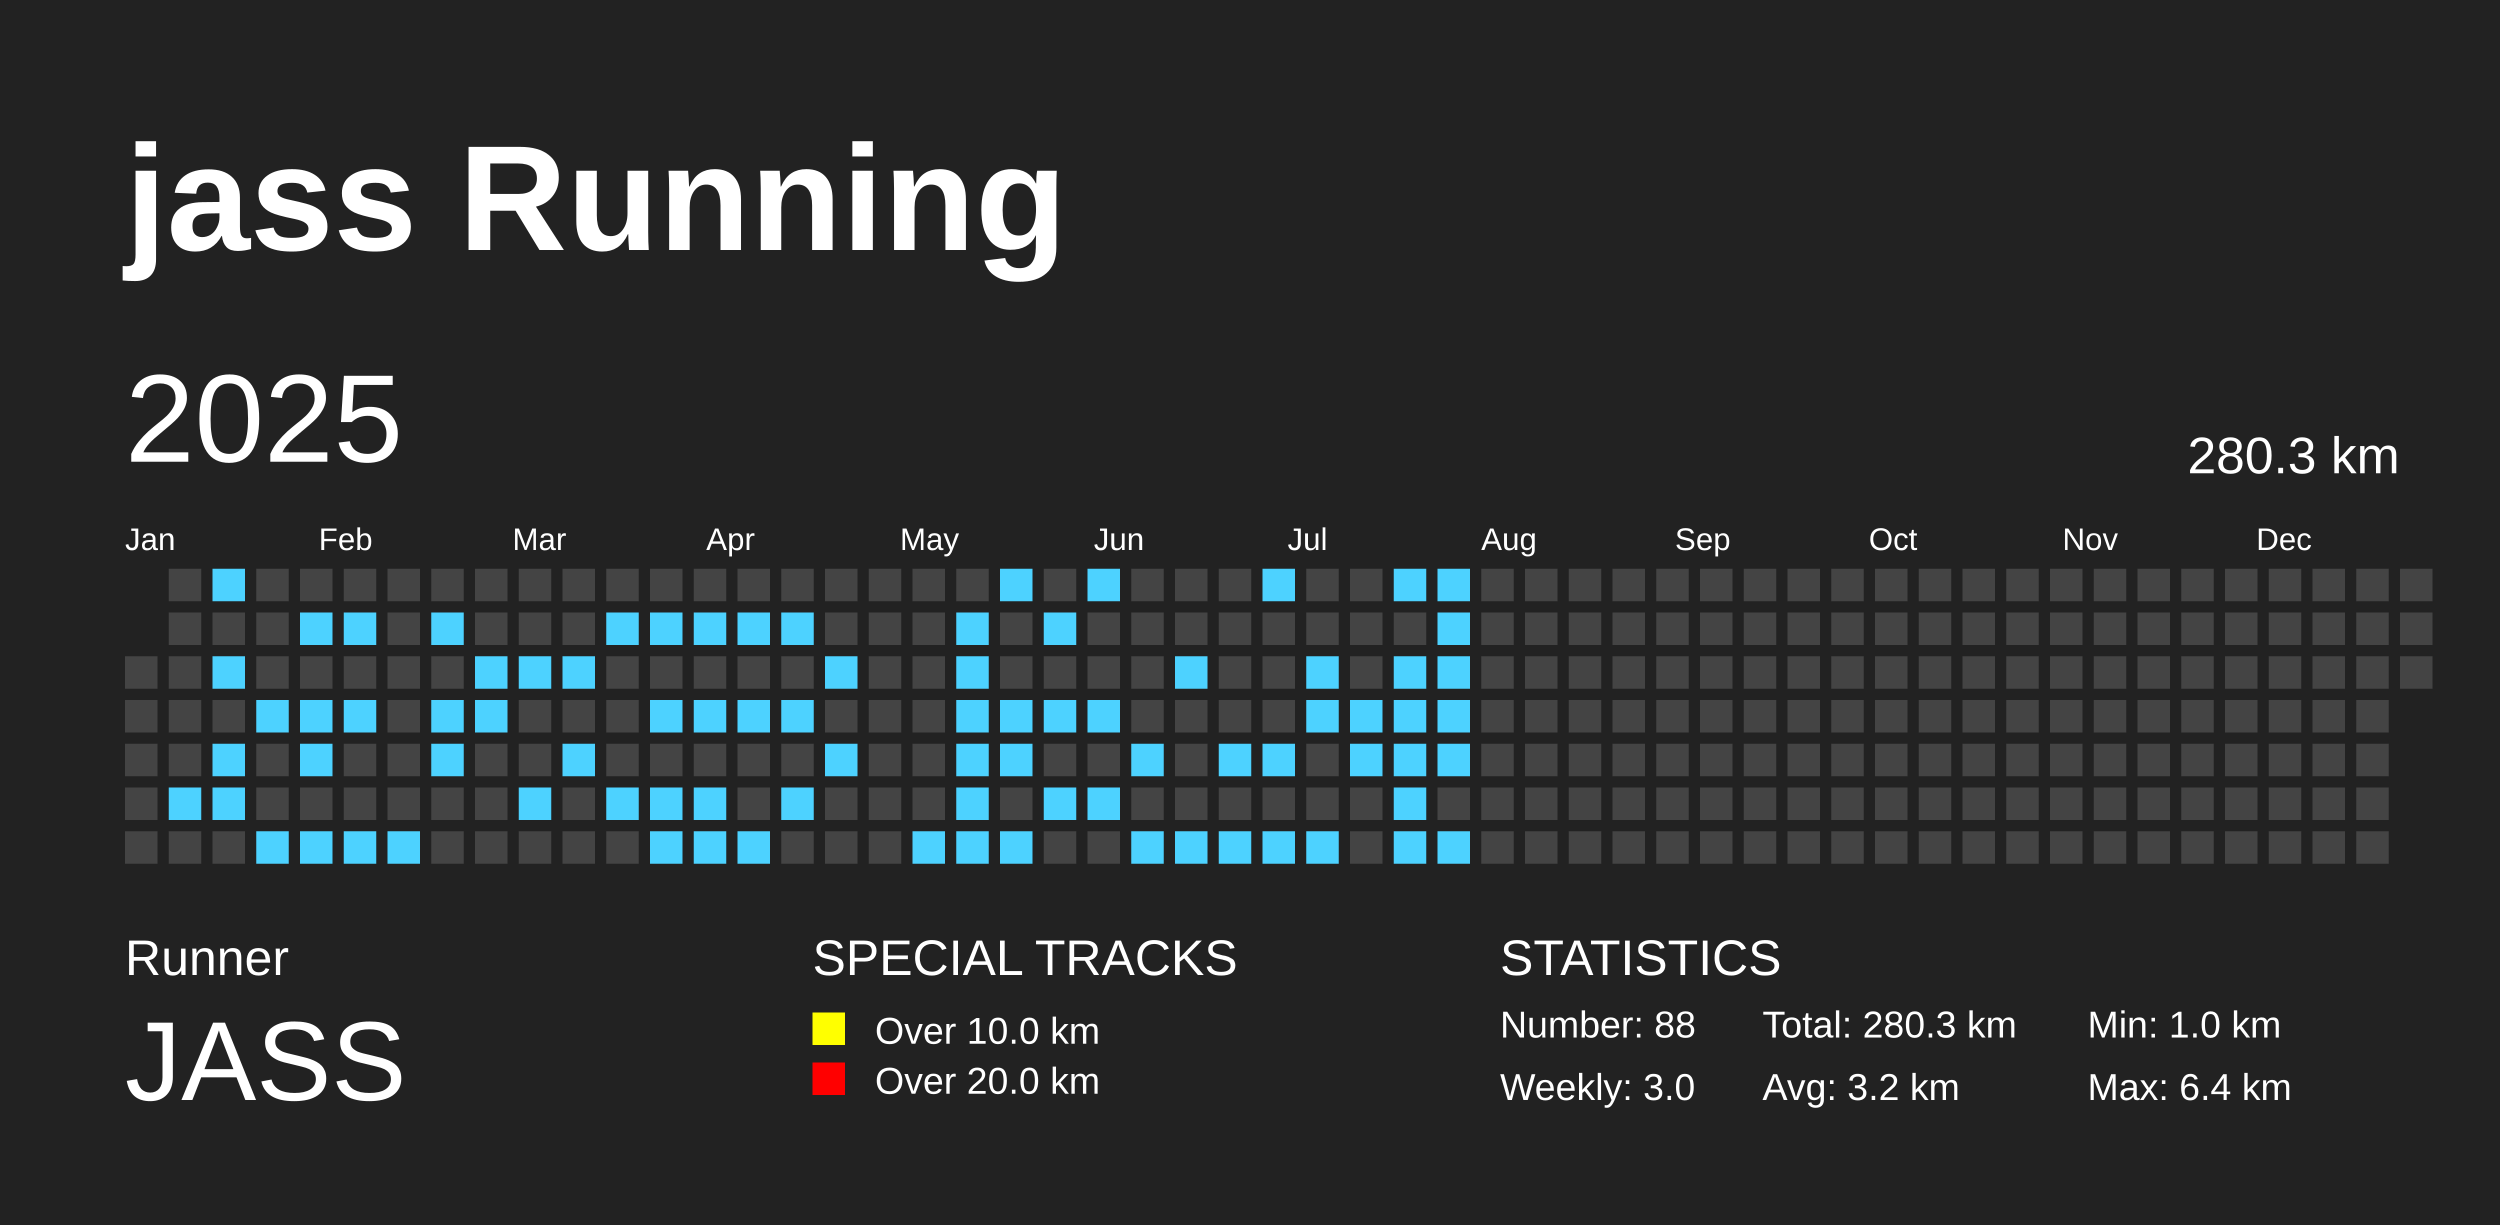
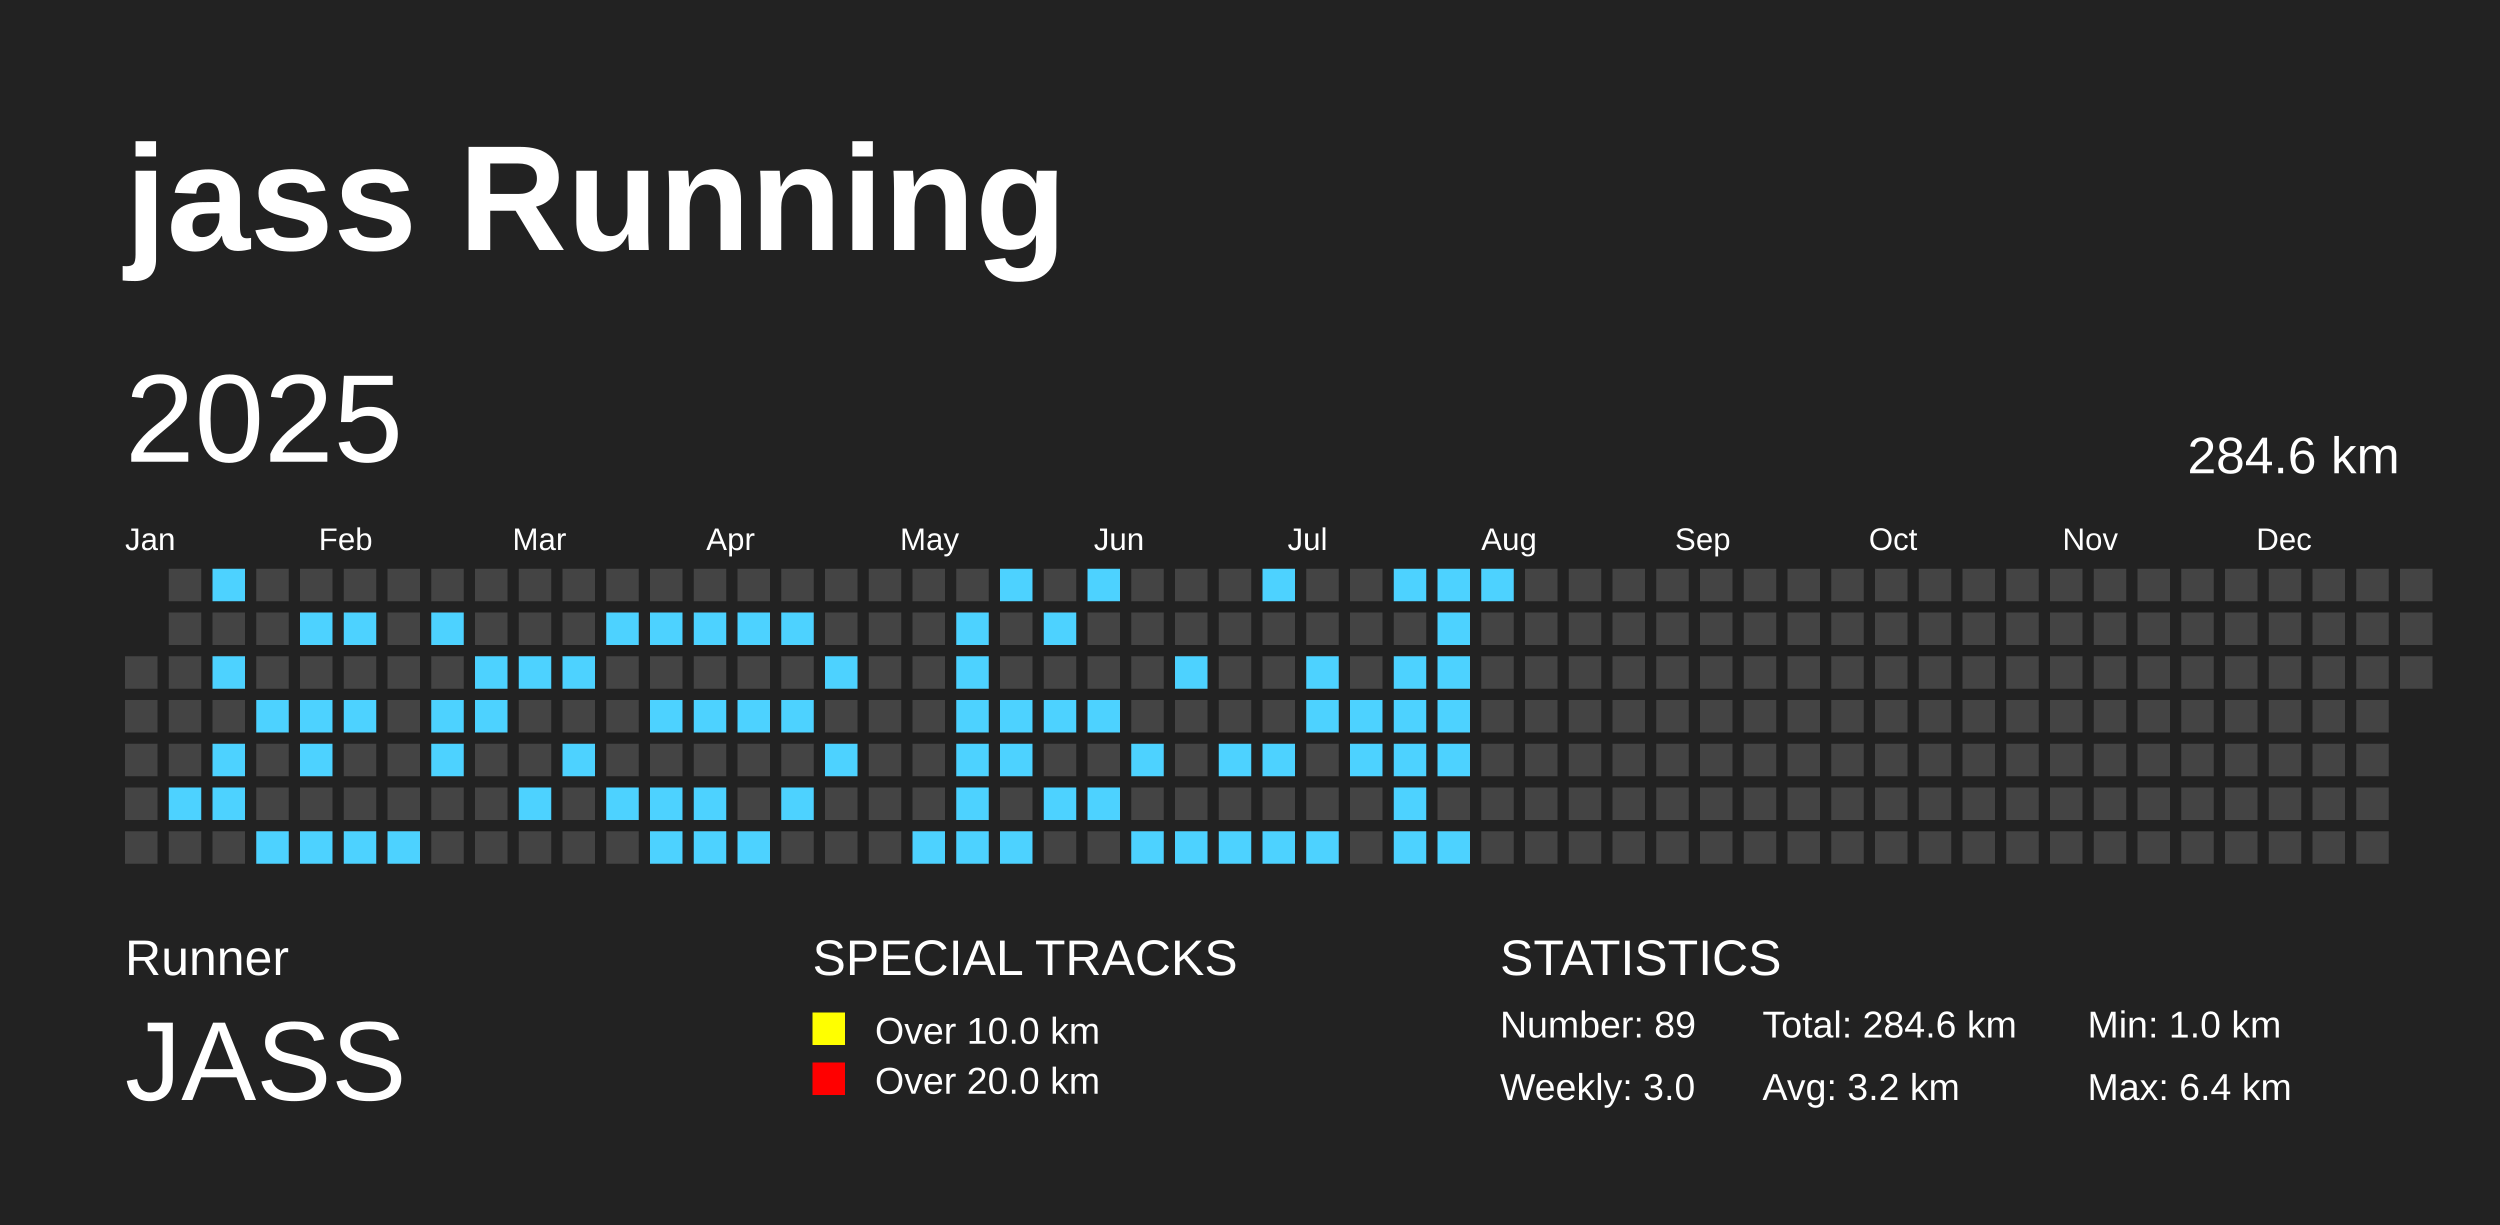
<svg xmlns="http://www.w3.org/2000/svg" baseProfile="full" height="98mm" version="1.1" viewBox="0,0,200,98" width="200mm">
  <defs />
  <rect fill="#222222" height="98" width="200" x="0" y="0" />
  <text fill="#FFFFFF" style="font-size:12px; font-family:Arial; font-weight:bold;" x="10" y="20">jass Running</text>
  <text fill="#FFFFFF" style="font-size:4px; font-family:Arial" x="10" y="78">Runner</text>
  <text fill="#FFFFFF" style="font-size:9px; font-family:Arial" x="10" y="88">JASS</text>
  <text fill="#FFFFFF" style="font-size:4px; font-family:Arial" x="65" y="78">SPECIAL TRACKS</text>
  <rect fill="yellow" height="2.6" width="2.6" x="65" y="81" />
  <text fill="#FFFFFF" style="font-size:3px; font-family:Arial" x="70" y="83.5">Over 10.0 km</text>
  <rect fill="red" height="2.6" width="2.6" x="65" y="85" />
  <text fill="#FFFFFF" style="font-size:3px; font-family:Arial" x="70" y="87.5">Over 20.0 km</text>
  <text fill="#FFFFFF" style="font-size:4px; font-family:Arial" x="120" y="78">STATISTICS</text>
-   <text fill="#FFFFFF" style="font-size:3px; font-family:Arial" x="120" y="83">Number: 88</text>
+   <text fill="#FFFFFF" style="font-size:3px; font-family:Arial" x="120" y="83">Number: 89</text>
  <text fill="#FFFFFF" style="font-size:3px; font-family:Arial" x="120" y="88">Weekly: 3.0</text>
-   <text fill="#FFFFFF" style="font-size:3px; font-family:Arial" x="141" y="83">Total: 280.3 km</text>
+   <text fill="#FFFFFF" style="font-size:3px; font-family:Arial" x="141" y="83">Total: 284.6 km</text>
  <text fill="#FFFFFF" style="font-size:3px; font-family:Arial" x="141" y="88">Avg: 3.2 km</text>
  <text fill="#FFFFFF" style="font-size:3px; font-family:Arial" x="167" y="83">Min: 1.0 km</text>
  <text fill="#FFFFFF" style="font-size:3px; font-family:Arial" x="167" y="88">Max: 6.4 km</text>
  <text dominant-baseline="hanging" fill="#FFFFFF" style="font-size:10.0px; font-family:Arial;" x="10" y="30">2025</text>
-   <text dominant-baseline="hanging" fill="#FFFFFF" style="font-size:4.125px; font-family:Arial;" x="175" y="35">280.3 km</text>
+   <text dominant-baseline="hanging" fill="#FFFFFF" style="font-size:4.125px; font-family:Arial;" x="175" y="35">284.6 km</text>
  <text fill="#FFFFFF" style="font-size:2.5px; font-family:Arial" x="10.0" y="44">Jan</text>
  <text fill="#FFFFFF" style="font-size:2.5px; font-family:Arial" x="25.5" y="44">Feb</text>
  <text fill="#FFFFFF" style="font-size:2.5px; font-family:Arial" x="41.0" y="44">Mar</text>
  <text fill="#FFFFFF" style="font-size:2.5px; font-family:Arial" x="56.5" y="44">Apr</text>
  <text fill="#FFFFFF" style="font-size:2.5px; font-family:Arial" x="72.0" y="44">May</text>
  <text fill="#FFFFFF" style="font-size:2.5px; font-family:Arial" x="87.5" y="44">Jun</text>
  <text fill="#FFFFFF" style="font-size:2.5px; font-family:Arial" x="103.0" y="44">Jul</text>
  <text fill="#FFFFFF" style="font-size:2.5px; font-family:Arial" x="118.5" y="44">Aug</text>
  <text fill="#FFFFFF" style="font-size:2.5px; font-family:Arial" x="134.0" y="44">Sep</text>
  <text fill="#FFFFFF" style="font-size:2.5px; font-family:Arial" x="149.5" y="44">Oct</text>
  <text fill="#FFFFFF" style="font-size:2.5px; font-family:Arial" x="165.0" y="44">Nov</text>
  <text fill="#FFFFFF" style="font-size:2.5px; font-family:Arial" x="180.5" y="44">Dec</text>
  <rect fill="#444444" height="2.6" width="2.6" x="10.0" y="52.5" />
  <rect fill="#444444" height="2.6" width="2.6" x="10.0" y="56.0" />
  <rect fill="#444444" height="2.6" width="2.6" x="10.0" y="59.5" />
  <rect fill="#444444" height="2.6" width="2.6" x="10.0" y="63.0" />
  <rect fill="#444444" height="2.6" width="2.6" x="10.0" y="66.5" />
  <rect fill="#444444" height="2.6" width="2.6" x="13.5" y="45.5" />
  <rect fill="#444444" height="2.6" width="2.6" x="13.5" y="49.0" />
  <rect fill="#444444" height="2.6" width="2.6" x="13.5" y="52.5" />
  <rect fill="#444444" height="2.6" width="2.6" x="13.5" y="56.0" />
  <rect fill="#444444" height="2.6" width="2.6" x="13.5" y="59.5" />
  <rect fill="#4DD2FF" height="2.6" width="2.6" x="13.5" y="63.0" />
  <rect fill="#444444" height="2.6" width="2.6" x="13.5" y="66.5" />
  <rect fill="#4DD2FF" height="2.6" width="2.6" x="17.0" y="45.5" />
  <rect fill="#444444" height="2.6" width="2.6" x="17.0" y="49.0" />
  <rect fill="#4DD2FF" height="2.6" width="2.6" x="17.0" y="52.5" />
  <rect fill="#444444" height="2.6" width="2.6" x="17.0" y="56.0" />
  <rect fill="#4DD2FF" height="2.6" width="2.6" x="17.0" y="59.5" />
  <rect fill="#4DD2FF" height="2.6" width="2.6" x="17.0" y="63.0" />
  <rect fill="#444444" height="2.6" width="2.6" x="17.0" y="66.5" />
  <rect fill="#444444" height="2.6" width="2.6" x="20.5" y="45.5" />
  <rect fill="#444444" height="2.6" width="2.6" x="20.5" y="49.0" />
  <rect fill="#444444" height="2.6" width="2.6" x="20.5" y="52.5" />
  <rect fill="#4DD2FF" height="2.6" width="2.6" x="20.5" y="56.0" />
  <rect fill="#444444" height="2.6" width="2.6" x="20.5" y="59.5" />
  <rect fill="#444444" height="2.6" width="2.6" x="20.5" y="63.0" />
  <rect fill="#4DD2FF" height="2.6" width="2.6" x="20.5" y="66.5" />
  <rect fill="#444444" height="2.6" width="2.6" x="24.0" y="45.5" />
  <rect fill="#4DD2FF" height="2.6" width="2.6" x="24.0" y="49.0" />
  <rect fill="#444444" height="2.6" width="2.6" x="24.0" y="52.5" />
  <rect fill="#4DD2FF" height="2.6" width="2.6" x="24.0" y="56.0" />
  <rect fill="#4DD2FF" height="2.6" width="2.6" x="24.0" y="59.5" />
  <rect fill="#444444" height="2.6" width="2.6" x="24.0" y="63.0" />
  <rect fill="#4DD2FF" height="2.6" width="2.6" x="24.0" y="66.5" />
  <rect fill="#444444" height="2.6" width="2.6" x="27.5" y="45.5" />
  <rect fill="#4DD2FF" height="2.6" width="2.6" x="27.5" y="49.0" />
  <rect fill="#444444" height="2.6" width="2.6" x="27.5" y="52.5" />
  <rect fill="#4DD2FF" height="2.6" width="2.6" x="27.5" y="56.0" />
  <rect fill="#444444" height="2.6" width="2.6" x="27.5" y="59.5" />
  <rect fill="#444444" height="2.6" width="2.6" x="27.5" y="63.0" />
  <rect fill="#4DD2FF" height="2.6" width="2.6" x="27.5" y="66.5" />
  <rect fill="#444444" height="2.6" width="2.6" x="31.0" y="45.5" />
  <rect fill="#444444" height="2.6" width="2.6" x="31.0" y="49.0" />
  <rect fill="#444444" height="2.6" width="2.6" x="31.0" y="52.5" />
  <rect fill="#444444" height="2.6" width="2.6" x="31.0" y="56.0" />
  <rect fill="#444444" height="2.6" width="2.6" x="31.0" y="59.5" />
  <rect fill="#444444" height="2.6" width="2.6" x="31.0" y="63.0" />
  <rect fill="#4DD2FF" height="2.6" width="2.6" x="31.0" y="66.5" />
  <rect fill="#444444" height="2.6" width="2.6" x="34.5" y="45.5" />
  <rect fill="#4DD2FF" height="2.6" width="2.6" x="34.5" y="49.0" />
  <rect fill="#444444" height="2.6" width="2.6" x="34.5" y="52.5" />
  <rect fill="#4DD2FF" height="2.6" width="2.6" x="34.5" y="56.0" />
  <rect fill="#4DD2FF" height="2.6" width="2.6" x="34.5" y="59.5" />
  <rect fill="#444444" height="2.6" width="2.6" x="34.5" y="63.0" />
  <rect fill="#444444" height="2.6" width="2.6" x="34.5" y="66.5" />
  <rect fill="#444444" height="2.6" width="2.6" x="38.0" y="45.5" />
  <rect fill="#444444" height="2.6" width="2.6" x="38.0" y="49.0" />
  <rect fill="#4DD2FF" height="2.6" width="2.6" x="38.0" y="52.5" />
  <rect fill="#4DD2FF" height="2.6" width="2.6" x="38.0" y="56.0" />
  <rect fill="#444444" height="2.6" width="2.6" x="38.0" y="59.5" />
  <rect fill="#444444" height="2.6" width="2.6" x="38.0" y="63.0" />
  <rect fill="#444444" height="2.6" width="2.6" x="38.0" y="66.5" />
  <rect fill="#444444" height="2.6" width="2.6" x="41.5" y="45.5" />
  <rect fill="#444444" height="2.6" width="2.6" x="41.5" y="49.0" />
  <rect fill="#4DD2FF" height="2.6" width="2.6" x="41.5" y="52.5" />
  <rect fill="#444444" height="2.6" width="2.6" x="41.5" y="56.0" />
  <rect fill="#444444" height="2.6" width="2.6" x="41.5" y="59.5" />
  <rect fill="#4DD2FF" height="2.6" width="2.6" x="41.5" y="63.0" />
  <rect fill="#444444" height="2.6" width="2.6" x="41.5" y="66.5" />
  <rect fill="#444444" height="2.6" width="2.6" x="45.0" y="45.5" />
  <rect fill="#444444" height="2.6" width="2.6" x="45.0" y="49.0" />
  <rect fill="#4DD2FF" height="2.6" width="2.6" x="45.0" y="52.5" />
  <rect fill="#444444" height="2.6" width="2.6" x="45.0" y="56.0" />
  <rect fill="#4DD2FF" height="2.6" width="2.6" x="45.0" y="59.5" />
  <rect fill="#444444" height="2.6" width="2.6" x="45.0" y="63.0" />
  <rect fill="#444444" height="2.6" width="2.6" x="45.0" y="66.5" />
  <rect fill="#444444" height="2.6" width="2.6" x="48.5" y="45.5" />
  <rect fill="#4DD2FF" height="2.6" width="2.6" x="48.5" y="49.0" />
  <rect fill="#444444" height="2.6" width="2.6" x="48.5" y="52.5" />
  <rect fill="#444444" height="2.6" width="2.6" x="48.5" y="56.0" />
  <rect fill="#444444" height="2.6" width="2.6" x="48.5" y="59.5" />
  <rect fill="#4DD2FF" height="2.6" width="2.6" x="48.5" y="63.0" />
  <rect fill="#444444" height="2.6" width="2.6" x="48.5" y="66.5" />
  <rect fill="#444444" height="2.6" width="2.6" x="52.0" y="45.5" />
  <rect fill="#4DD2FF" height="2.6" width="2.6" x="52.0" y="49.0" />
  <rect fill="#444444" height="2.6" width="2.6" x="52.0" y="52.5" />
  <rect fill="#4DD2FF" height="2.6" width="2.6" x="52.0" y="56.0" />
  <rect fill="#444444" height="2.6" width="2.6" x="52.0" y="59.5" />
  <rect fill="#4DD2FF" height="2.6" width="2.6" x="52.0" y="63.0" />
  <rect fill="#4DD2FF" height="2.6" width="2.6" x="52.0" y="66.5" />
  <rect fill="#444444" height="2.6" width="2.6" x="55.5" y="45.5" />
  <rect fill="#4DD2FF" height="2.6" width="2.6" x="55.5" y="49.0" />
  <rect fill="#444444" height="2.6" width="2.6" x="55.5" y="52.5" />
  <rect fill="#4DD2FF" height="2.6" width="2.6" x="55.5" y="56.0" />
  <rect fill="#444444" height="2.6" width="2.6" x="55.5" y="59.5" />
  <rect fill="#4DD2FF" height="2.6" width="2.6" x="55.5" y="63.0" />
  <rect fill="#4DD2FF" height="2.6" width="2.6" x="55.5" y="66.5" />
  <rect fill="#444444" height="2.6" width="2.6" x="59.0" y="45.5" />
  <rect fill="#4DD2FF" height="2.6" width="2.6" x="59.0" y="49.0" />
  <rect fill="#444444" height="2.6" width="2.6" x="59.0" y="52.5" />
  <rect fill="#4DD2FF" height="2.6" width="2.6" x="59.0" y="56.0" />
  <rect fill="#444444" height="2.6" width="2.6" x="59.0" y="59.5" />
  <rect fill="#444444" height="2.6" width="2.6" x="59.0" y="63.0" />
  <rect fill="#4DD2FF" height="2.6" width="2.6" x="59.0" y="66.5" />
  <rect fill="#444444" height="2.6" width="2.6" x="62.5" y="45.5" />
  <rect fill="#4DD2FF" height="2.6" width="2.6" x="62.5" y="49.0" />
  <rect fill="#444444" height="2.6" width="2.6" x="62.5" y="52.5" />
  <rect fill="#4DD2FF" height="2.6" width="2.6" x="62.5" y="56.0" />
  <rect fill="#444444" height="2.6" width="2.6" x="62.5" y="59.5" />
  <rect fill="#4DD2FF" height="2.6" width="2.6" x="62.5" y="63.0" />
  <rect fill="#444444" height="2.6" width="2.6" x="62.5" y="66.5" />
  <rect fill="#444444" height="2.6" width="2.6" x="66.0" y="45.5" />
  <rect fill="#444444" height="2.6" width="2.6" x="66.0" y="49.0" />
  <rect fill="#4DD2FF" height="2.6" width="2.6" x="66.0" y="52.5" />
  <rect fill="#444444" height="2.6" width="2.6" x="66.0" y="56.0" />
  <rect fill="#4DD2FF" height="2.6" width="2.6" x="66.0" y="59.5" />
  <rect fill="#444444" height="2.6" width="2.6" x="66.0" y="63.0" />
  <rect fill="#444444" height="2.6" width="2.6" x="66.0" y="66.5" />
  <rect fill="#444444" height="2.6" width="2.6" x="69.5" y="45.5" />
  <rect fill="#444444" height="2.6" width="2.6" x="69.5" y="49.0" />
  <rect fill="#444444" height="2.6" width="2.6" x="69.5" y="52.5" />
  <rect fill="#444444" height="2.6" width="2.6" x="69.5" y="56.0" />
  <rect fill="#444444" height="2.6" width="2.6" x="69.5" y="59.5" />
  <rect fill="#444444" height="2.6" width="2.6" x="69.5" y="63.0" />
  <rect fill="#444444" height="2.6" width="2.6" x="69.5" y="66.5" />
  <rect fill="#444444" height="2.6" width="2.6" x="73.0" y="45.5" />
  <rect fill="#444444" height="2.6" width="2.6" x="73.0" y="49.0" />
  <rect fill="#444444" height="2.6" width="2.6" x="73.0" y="52.5" />
  <rect fill="#444444" height="2.6" width="2.6" x="73.0" y="56.0" />
  <rect fill="#444444" height="2.6" width="2.6" x="73.0" y="59.5" />
  <rect fill="#444444" height="2.6" width="2.6" x="73.0" y="63.0" />
  <rect fill="#4DD2FF" height="2.6" width="2.6" x="73.0" y="66.5" />
  <rect fill="#444444" height="2.6" width="2.6" x="76.5" y="45.5" />
  <rect fill="#4DD2FF" height="2.6" width="2.6" x="76.5" y="49.0" />
  <rect fill="#4DD2FF" height="2.6" width="2.6" x="76.5" y="52.5" />
  <rect fill="#4DD2FF" height="2.6" width="2.6" x="76.5" y="56.0" />
  <rect fill="#4DD2FF" height="2.6" width="2.6" x="76.5" y="59.5" />
  <rect fill="#4DD2FF" height="2.6" width="2.6" x="76.5" y="63.0" />
  <rect fill="#4DD2FF" height="2.6" width="2.6" x="76.5" y="66.5" />
  <rect fill="#4DD2FF" height="2.6" width="2.6" x="80.0" y="45.5" />
  <rect fill="#444444" height="2.6" width="2.6" x="80.0" y="49.0" />
  <rect fill="#444444" height="2.6" width="2.6" x="80.0" y="52.5" />
  <rect fill="#4DD2FF" height="2.6" width="2.6" x="80.0" y="56.0" />
  <rect fill="#4DD2FF" height="2.6" width="2.6" x="80.0" y="59.5" />
  <rect fill="#444444" height="2.6" width="2.6" x="80.0" y="63.0" />
  <rect fill="#4DD2FF" height="2.6" width="2.6" x="80.0" y="66.5" />
  <rect fill="#444444" height="2.6" width="2.6" x="83.5" y="45.5" />
  <rect fill="#4DD2FF" height="2.6" width="2.6" x="83.5" y="49.0" />
  <rect fill="#444444" height="2.6" width="2.6" x="83.5" y="52.5" />
  <rect fill="#4DD2FF" height="2.6" width="2.6" x="83.5" y="56.0" />
  <rect fill="#444444" height="2.6" width="2.6" x="83.5" y="59.5" />
  <rect fill="#4DD2FF" height="2.6" width="2.6" x="83.5" y="63.0" />
  <rect fill="#444444" height="2.6" width="2.6" x="83.5" y="66.5" />
  <rect fill="#4DD2FF" height="2.6" width="2.6" x="87.0" y="45.5" />
  <rect fill="#444444" height="2.6" width="2.6" x="87.0" y="49.0" />
  <rect fill="#444444" height="2.6" width="2.6" x="87.0" y="52.5" />
  <rect fill="#4DD2FF" height="2.6" width="2.6" x="87.0" y="56.0" />
  <rect fill="#444444" height="2.6" width="2.6" x="87.0" y="59.5" />
  <rect fill="#4DD2FF" height="2.6" width="2.6" x="87.0" y="63.0" />
  <rect fill="#444444" height="2.6" width="2.6" x="87.0" y="66.5" />
  <rect fill="#444444" height="2.6" width="2.6" x="90.5" y="45.5" />
  <rect fill="#444444" height="2.6" width="2.6" x="90.5" y="49.0" />
  <rect fill="#444444" height="2.6" width="2.6" x="90.5" y="52.5" />
  <rect fill="#444444" height="2.6" width="2.6" x="90.5" y="56.0" />
  <rect fill="#4DD2FF" height="2.6" width="2.6" x="90.5" y="59.5" />
  <rect fill="#444444" height="2.6" width="2.6" x="90.5" y="63.0" />
  <rect fill="#4DD2FF" height="2.6" width="2.6" x="90.5" y="66.5" />
  <rect fill="#444444" height="2.6" width="2.6" x="94.0" y="45.5" />
  <rect fill="#444444" height="2.6" width="2.6" x="94.0" y="49.0" />
  <rect fill="#4DD2FF" height="2.6" width="2.6" x="94.0" y="52.5" />
  <rect fill="#444444" height="2.6" width="2.6" x="94.0" y="56.0" />
  <rect fill="#444444" height="2.6" width="2.6" x="94.0" y="59.5" />
  <rect fill="#444444" height="2.6" width="2.6" x="94.0" y="63.0" />
  <rect fill="#4DD2FF" height="2.6" width="2.6" x="94.0" y="66.5" />
  <rect fill="#444444" height="2.6" width="2.6" x="97.5" y="45.5" />
  <rect fill="#444444" height="2.6" width="2.6" x="97.5" y="49.0" />
  <rect fill="#444444" height="2.6" width="2.6" x="97.5" y="52.5" />
  <rect fill="#444444" height="2.6" width="2.6" x="97.5" y="56.0" />
  <rect fill="#4DD2FF" height="2.6" width="2.6" x="97.5" y="59.5" />
  <rect fill="#444444" height="2.6" width="2.6" x="97.5" y="63.0" />
  <rect fill="#4DD2FF" height="2.6" width="2.6" x="97.5" y="66.5" />
  <rect fill="#4DD2FF" height="2.6" width="2.6" x="101.0" y="45.5" />
  <rect fill="#444444" height="2.6" width="2.6" x="101.0" y="49.0" />
  <rect fill="#444444" height="2.6" width="2.6" x="101.0" y="52.5" />
  <rect fill="#444444" height="2.6" width="2.6" x="101.0" y="56.0" />
  <rect fill="#4DD2FF" height="2.6" width="2.6" x="101.0" y="59.5" />
  <rect fill="#444444" height="2.6" width="2.6" x="101.0" y="63.0" />
  <rect fill="#4DD2FF" height="2.6" width="2.6" x="101.0" y="66.5" />
  <rect fill="#444444" height="2.6" width="2.6" x="104.5" y="45.5" />
  <rect fill="#444444" height="2.6" width="2.6" x="104.5" y="49.0" />
  <rect fill="#4DD2FF" height="2.6" width="2.6" x="104.5" y="52.5" />
  <rect fill="#4DD2FF" height="2.6" width="2.6" x="104.5" y="56.0" />
  <rect fill="#444444" height="2.6" width="2.6" x="104.5" y="59.5" />
  <rect fill="#444444" height="2.6" width="2.6" x="104.5" y="63.0" />
  <rect fill="#4DD2FF" height="2.6" width="2.6" x="104.5" y="66.5" />
  <rect fill="#444444" height="2.6" width="2.6" x="108.0" y="45.5" />
  <rect fill="#444444" height="2.6" width="2.6" x="108.0" y="49.0" />
  <rect fill="#444444" height="2.6" width="2.6" x="108.0" y="52.5" />
  <rect fill="#4DD2FF" height="2.6" width="2.6" x="108.0" y="56.0" />
  <rect fill="#4DD2FF" height="2.6" width="2.6" x="108.0" y="59.5" />
  <rect fill="#444444" height="2.6" width="2.6" x="108.0" y="63.0" />
  <rect fill="#444444" height="2.6" width="2.6" x="108.0" y="66.5" />
  <rect fill="#4DD2FF" height="2.6" width="2.6" x="111.5" y="45.5" />
  <rect fill="#444444" height="2.6" width="2.6" x="111.5" y="49.0" />
  <rect fill="#4DD2FF" height="2.6" width="2.6" x="111.5" y="52.5" />
  <rect fill="#4DD2FF" height="2.6" width="2.6" x="111.5" y="56.0" />
  <rect fill="#4DD2FF" height="2.6" width="2.6" x="111.5" y="59.5" />
  <rect fill="#4DD2FF" height="2.6" width="2.6" x="111.5" y="63.0" />
  <rect fill="#4DD2FF" height="2.6" width="2.6" x="111.5" y="66.5" />
  <rect fill="#4DD2FF" height="2.6" width="2.6" x="115.0" y="45.5" />
  <rect fill="#4DD2FF" height="2.6" width="2.6" x="115.0" y="49.0" />
  <rect fill="#4DD2FF" height="2.6" width="2.6" x="115.0" y="52.5" />
  <rect fill="#4DD2FF" height="2.6" width="2.6" x="115.0" y="56.0" />
  <rect fill="#4DD2FF" height="2.6" width="2.6" x="115.0" y="59.5" />
  <rect fill="#444444" height="2.6" width="2.6" x="115.0" y="63.0" />
  <rect fill="#4DD2FF" height="2.6" width="2.6" x="115.0" y="66.5" />
-   <rect fill="#444444" height="2.6" width="2.6" x="118.5" y="45.5" />
+   <rect fill="#4DD2FF" height="2.6" width="2.6" x="118.5" y="45.5" />
  <rect fill="#444444" height="2.6" width="2.6" x="118.5" y="49.0" />
  <rect fill="#444444" height="2.6" width="2.6" x="118.5" y="52.5" />
  <rect fill="#444444" height="2.6" width="2.6" x="118.5" y="56.0" />
  <rect fill="#444444" height="2.6" width="2.6" x="118.5" y="59.5" />
  <rect fill="#444444" height="2.6" width="2.6" x="118.5" y="63.0" />
  <rect fill="#444444" height="2.6" width="2.6" x="118.5" y="66.5" />
  <rect fill="#444444" height="2.6" width="2.6" x="122.0" y="45.5" />
  <rect fill="#444444" height="2.6" width="2.6" x="122.0" y="49.0" />
  <rect fill="#444444" height="2.6" width="2.6" x="122.0" y="52.5" />
  <rect fill="#444444" height="2.6" width="2.6" x="122.0" y="56.0" />
  <rect fill="#444444" height="2.6" width="2.6" x="122.0" y="59.5" />
  <rect fill="#444444" height="2.6" width="2.6" x="122.0" y="63.0" />
  <rect fill="#444444" height="2.6" width="2.6" x="122.0" y="66.5" />
  <rect fill="#444444" height="2.6" width="2.6" x="125.5" y="45.5" />
  <rect fill="#444444" height="2.6" width="2.6" x="125.5" y="49.0" />
  <rect fill="#444444" height="2.6" width="2.6" x="125.5" y="52.5" />
  <rect fill="#444444" height="2.6" width="2.6" x="125.5" y="56.0" />
  <rect fill="#444444" height="2.6" width="2.6" x="125.5" y="59.5" />
  <rect fill="#444444" height="2.6" width="2.6" x="125.5" y="63.0" />
  <rect fill="#444444" height="2.6" width="2.6" x="125.5" y="66.5" />
  <rect fill="#444444" height="2.6" width="2.6" x="129.0" y="45.5" />
  <rect fill="#444444" height="2.6" width="2.6" x="129.0" y="49.0" />
  <rect fill="#444444" height="2.6" width="2.6" x="129.0" y="52.5" />
  <rect fill="#444444" height="2.6" width="2.6" x="129.0" y="56.0" />
  <rect fill="#444444" height="2.6" width="2.6" x="129.0" y="59.5" />
  <rect fill="#444444" height="2.6" width="2.6" x="129.0" y="63.0" />
  <rect fill="#444444" height="2.6" width="2.6" x="129.0" y="66.5" />
  <rect fill="#444444" height="2.6" width="2.6" x="132.5" y="45.5" />
  <rect fill="#444444" height="2.6" width="2.6" x="132.5" y="49.0" />
  <rect fill="#444444" height="2.6" width="2.6" x="132.5" y="52.5" />
  <rect fill="#444444" height="2.6" width="2.6" x="132.5" y="56.0" />
  <rect fill="#444444" height="2.6" width="2.6" x="132.5" y="59.5" />
  <rect fill="#444444" height="2.6" width="2.6" x="132.5" y="63.0" />
  <rect fill="#444444" height="2.6" width="2.6" x="132.5" y="66.5" />
  <rect fill="#444444" height="2.6" width="2.6" x="136.0" y="45.5" />
  <rect fill="#444444" height="2.6" width="2.6" x="136.0" y="49.0" />
  <rect fill="#444444" height="2.6" width="2.6" x="136.0" y="52.5" />
  <rect fill="#444444" height="2.6" width="2.6" x="136.0" y="56.0" />
  <rect fill="#444444" height="2.6" width="2.6" x="136.0" y="59.5" />
  <rect fill="#444444" height="2.6" width="2.6" x="136.0" y="63.0" />
  <rect fill="#444444" height="2.6" width="2.6" x="136.0" y="66.5" />
  <rect fill="#444444" height="2.6" width="2.6" x="139.5" y="45.5" />
  <rect fill="#444444" height="2.6" width="2.6" x="139.5" y="49.0" />
  <rect fill="#444444" height="2.6" width="2.6" x="139.5" y="52.5" />
  <rect fill="#444444" height="2.6" width="2.6" x="139.5" y="56.0" />
  <rect fill="#444444" height="2.6" width="2.6" x="139.5" y="59.5" />
  <rect fill="#444444" height="2.6" width="2.6" x="139.5" y="63.0" />
  <rect fill="#444444" height="2.6" width="2.6" x="139.5" y="66.5" />
  <rect fill="#444444" height="2.6" width="2.6" x="143.0" y="45.5" />
  <rect fill="#444444" height="2.6" width="2.6" x="143.0" y="49.0" />
  <rect fill="#444444" height="2.6" width="2.6" x="143.0" y="52.5" />
  <rect fill="#444444" height="2.6" width="2.6" x="143.0" y="56.0" />
  <rect fill="#444444" height="2.6" width="2.6" x="143.0" y="59.5" />
  <rect fill="#444444" height="2.6" width="2.6" x="143.0" y="63.0" />
  <rect fill="#444444" height="2.6" width="2.6" x="143.0" y="66.5" />
  <rect fill="#444444" height="2.6" width="2.6" x="146.5" y="45.5" />
  <rect fill="#444444" height="2.6" width="2.6" x="146.5" y="49.0" />
  <rect fill="#444444" height="2.6" width="2.6" x="146.5" y="52.5" />
  <rect fill="#444444" height="2.6" width="2.6" x="146.5" y="56.0" />
  <rect fill="#444444" height="2.6" width="2.6" x="146.5" y="59.5" />
  <rect fill="#444444" height="2.6" width="2.6" x="146.5" y="63.0" />
  <rect fill="#444444" height="2.6" width="2.6" x="146.5" y="66.5" />
  <rect fill="#444444" height="2.6" width="2.6" x="150.0" y="45.5" />
  <rect fill="#444444" height="2.6" width="2.6" x="150.0" y="49.0" />
  <rect fill="#444444" height="2.6" width="2.6" x="150.0" y="52.5" />
  <rect fill="#444444" height="2.6" width="2.6" x="150.0" y="56.0" />
  <rect fill="#444444" height="2.6" width="2.6" x="150.0" y="59.5" />
  <rect fill="#444444" height="2.6" width="2.6" x="150.0" y="63.0" />
  <rect fill="#444444" height="2.6" width="2.6" x="150.0" y="66.5" />
  <rect fill="#444444" height="2.6" width="2.6" x="153.5" y="45.5" />
  <rect fill="#444444" height="2.6" width="2.6" x="153.5" y="49.0" />
  <rect fill="#444444" height="2.6" width="2.6" x="153.5" y="52.5" />
  <rect fill="#444444" height="2.6" width="2.6" x="153.5" y="56.0" />
  <rect fill="#444444" height="2.6" width="2.6" x="153.5" y="59.5" />
  <rect fill="#444444" height="2.6" width="2.6" x="153.5" y="63.0" />
  <rect fill="#444444" height="2.6" width="2.6" x="153.5" y="66.5" />
  <rect fill="#444444" height="2.6" width="2.6" x="157.0" y="45.5" />
  <rect fill="#444444" height="2.6" width="2.6" x="157.0" y="49.0" />
  <rect fill="#444444" height="2.6" width="2.6" x="157.0" y="52.5" />
  <rect fill="#444444" height="2.6" width="2.6" x="157.0" y="56.0" />
  <rect fill="#444444" height="2.6" width="2.6" x="157.0" y="59.5" />
  <rect fill="#444444" height="2.6" width="2.6" x="157.0" y="63.0" />
  <rect fill="#444444" height="2.6" width="2.6" x="157.0" y="66.5" />
  <rect fill="#444444" height="2.6" width="2.6" x="160.5" y="45.5" />
  <rect fill="#444444" height="2.6" width="2.6" x="160.5" y="49.0" />
  <rect fill="#444444" height="2.6" width="2.6" x="160.5" y="52.5" />
  <rect fill="#444444" height="2.6" width="2.6" x="160.5" y="56.0" />
  <rect fill="#444444" height="2.6" width="2.6" x="160.5" y="59.5" />
  <rect fill="#444444" height="2.6" width="2.6" x="160.5" y="63.0" />
  <rect fill="#444444" height="2.6" width="2.6" x="160.5" y="66.5" />
  <rect fill="#444444" height="2.6" width="2.6" x="164.0" y="45.5" />
  <rect fill="#444444" height="2.6" width="2.6" x="164.0" y="49.0" />
  <rect fill="#444444" height="2.6" width="2.6" x="164.0" y="52.5" />
  <rect fill="#444444" height="2.6" width="2.6" x="164.0" y="56.0" />
  <rect fill="#444444" height="2.6" width="2.6" x="164.0" y="59.5" />
  <rect fill="#444444" height="2.6" width="2.6" x="164.0" y="63.0" />
  <rect fill="#444444" height="2.6" width="2.6" x="164.0" y="66.5" />
  <rect fill="#444444" height="2.6" width="2.6" x="167.5" y="45.5" />
  <rect fill="#444444" height="2.6" width="2.6" x="167.5" y="49.0" />
  <rect fill="#444444" height="2.6" width="2.6" x="167.5" y="52.5" />
  <rect fill="#444444" height="2.6" width="2.6" x="167.5" y="56.0" />
  <rect fill="#444444" height="2.6" width="2.6" x="167.5" y="59.5" />
  <rect fill="#444444" height="2.6" width="2.6" x="167.5" y="63.0" />
  <rect fill="#444444" height="2.6" width="2.6" x="167.5" y="66.5" />
  <rect fill="#444444" height="2.6" width="2.6" x="171.0" y="45.5" />
  <rect fill="#444444" height="2.6" width="2.6" x="171.0" y="49.0" />
  <rect fill="#444444" height="2.6" width="2.6" x="171.0" y="52.5" />
  <rect fill="#444444" height="2.6" width="2.6" x="171.0" y="56.0" />
  <rect fill="#444444" height="2.6" width="2.6" x="171.0" y="59.5" />
  <rect fill="#444444" height="2.6" width="2.6" x="171.0" y="63.0" />
  <rect fill="#444444" height="2.6" width="2.6" x="171.0" y="66.5" />
  <rect fill="#444444" height="2.6" width="2.6" x="174.5" y="45.5" />
  <rect fill="#444444" height="2.6" width="2.6" x="174.5" y="49.0" />
  <rect fill="#444444" height="2.6" width="2.6" x="174.5" y="52.5" />
  <rect fill="#444444" height="2.6" width="2.6" x="174.5" y="56.0" />
  <rect fill="#444444" height="2.6" width="2.6" x="174.5" y="59.5" />
  <rect fill="#444444" height="2.6" width="2.6" x="174.5" y="63.0" />
  <rect fill="#444444" height="2.6" width="2.6" x="174.5" y="66.5" />
  <rect fill="#444444" height="2.6" width="2.6" x="178.0" y="45.5" />
  <rect fill="#444444" height="2.6" width="2.6" x="178.0" y="49.0" />
  <rect fill="#444444" height="2.6" width="2.6" x="178.0" y="52.5" />
  <rect fill="#444444" height="2.6" width="2.6" x="178.0" y="56.0" />
  <rect fill="#444444" height="2.6" width="2.6" x="178.0" y="59.5" />
  <rect fill="#444444" height="2.6" width="2.6" x="178.0" y="63.0" />
  <rect fill="#444444" height="2.6" width="2.6" x="178.0" y="66.5" />
  <rect fill="#444444" height="2.6" width="2.6" x="181.5" y="45.5" />
  <rect fill="#444444" height="2.6" width="2.6" x="181.5" y="49.0" />
  <rect fill="#444444" height="2.6" width="2.6" x="181.5" y="52.5" />
  <rect fill="#444444" height="2.6" width="2.6" x="181.5" y="56.0" />
  <rect fill="#444444" height="2.6" width="2.6" x="181.5" y="59.5" />
  <rect fill="#444444" height="2.6" width="2.6" x="181.5" y="63.0" />
  <rect fill="#444444" height="2.6" width="2.6" x="181.5" y="66.5" />
  <rect fill="#444444" height="2.6" width="2.6" x="185.0" y="45.5" />
  <rect fill="#444444" height="2.6" width="2.6" x="185.0" y="49.0" />
  <rect fill="#444444" height="2.6" width="2.6" x="185.0" y="52.5" />
  <rect fill="#444444" height="2.6" width="2.6" x="185.0" y="56.0" />
  <rect fill="#444444" height="2.6" width="2.6" x="185.0" y="59.5" />
  <rect fill="#444444" height="2.6" width="2.6" x="185.0" y="63.0" />
  <rect fill="#444444" height="2.6" width="2.6" x="185.0" y="66.5" />
  <rect fill="#444444" height="2.6" width="2.6" x="188.5" y="45.5" />
  <rect fill="#444444" height="2.6" width="2.6" x="188.5" y="49.0" />
  <rect fill="#444444" height="2.6" width="2.6" x="188.5" y="52.5" />
  <rect fill="#444444" height="2.6" width="2.6" x="188.5" y="56.0" />
  <rect fill="#444444" height="2.6" width="2.6" x="188.5" y="59.5" />
  <rect fill="#444444" height="2.6" width="2.6" x="188.5" y="63.0" />
  <rect fill="#444444" height="2.6" width="2.6" x="188.5" y="66.5" />
  <rect fill="#444444" height="2.6" width="2.6" x="192.0" y="45.5" />
  <rect fill="#444444" height="2.6" width="2.6" x="192.0" y="49.0" />
  <rect fill="#444444" height="2.6" width="2.6" x="192.0" y="52.5" />
</svg>
